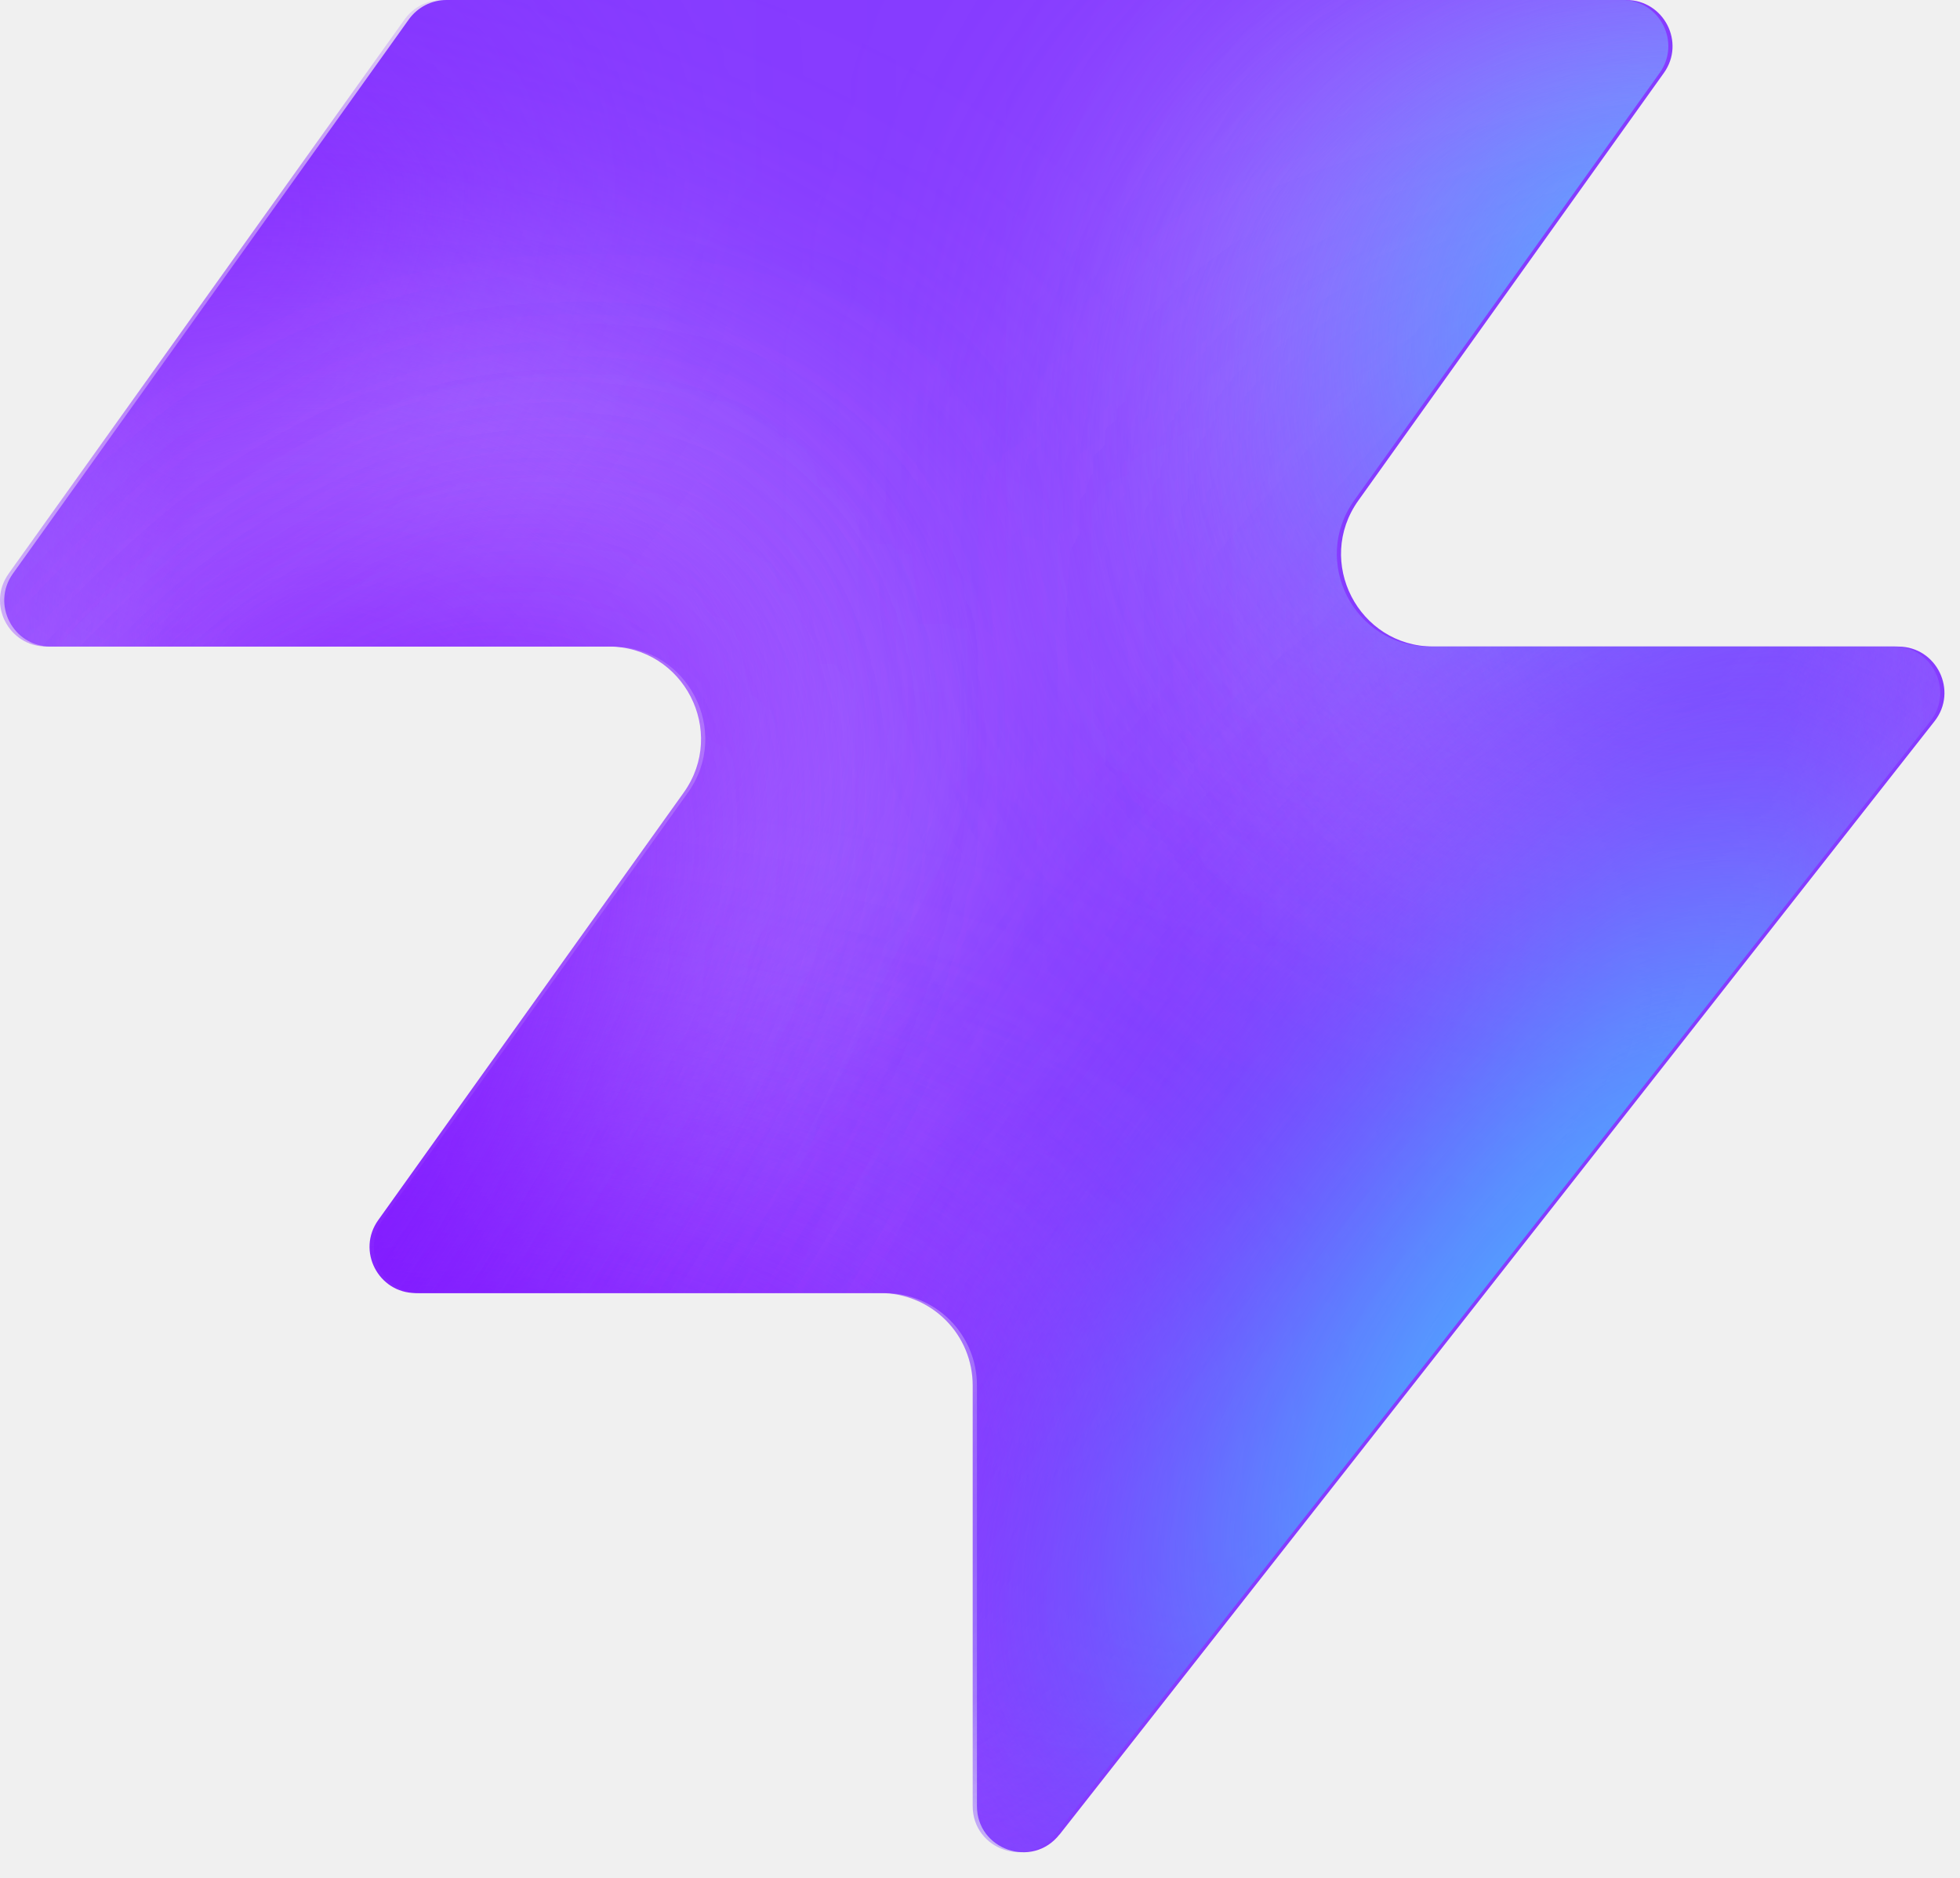
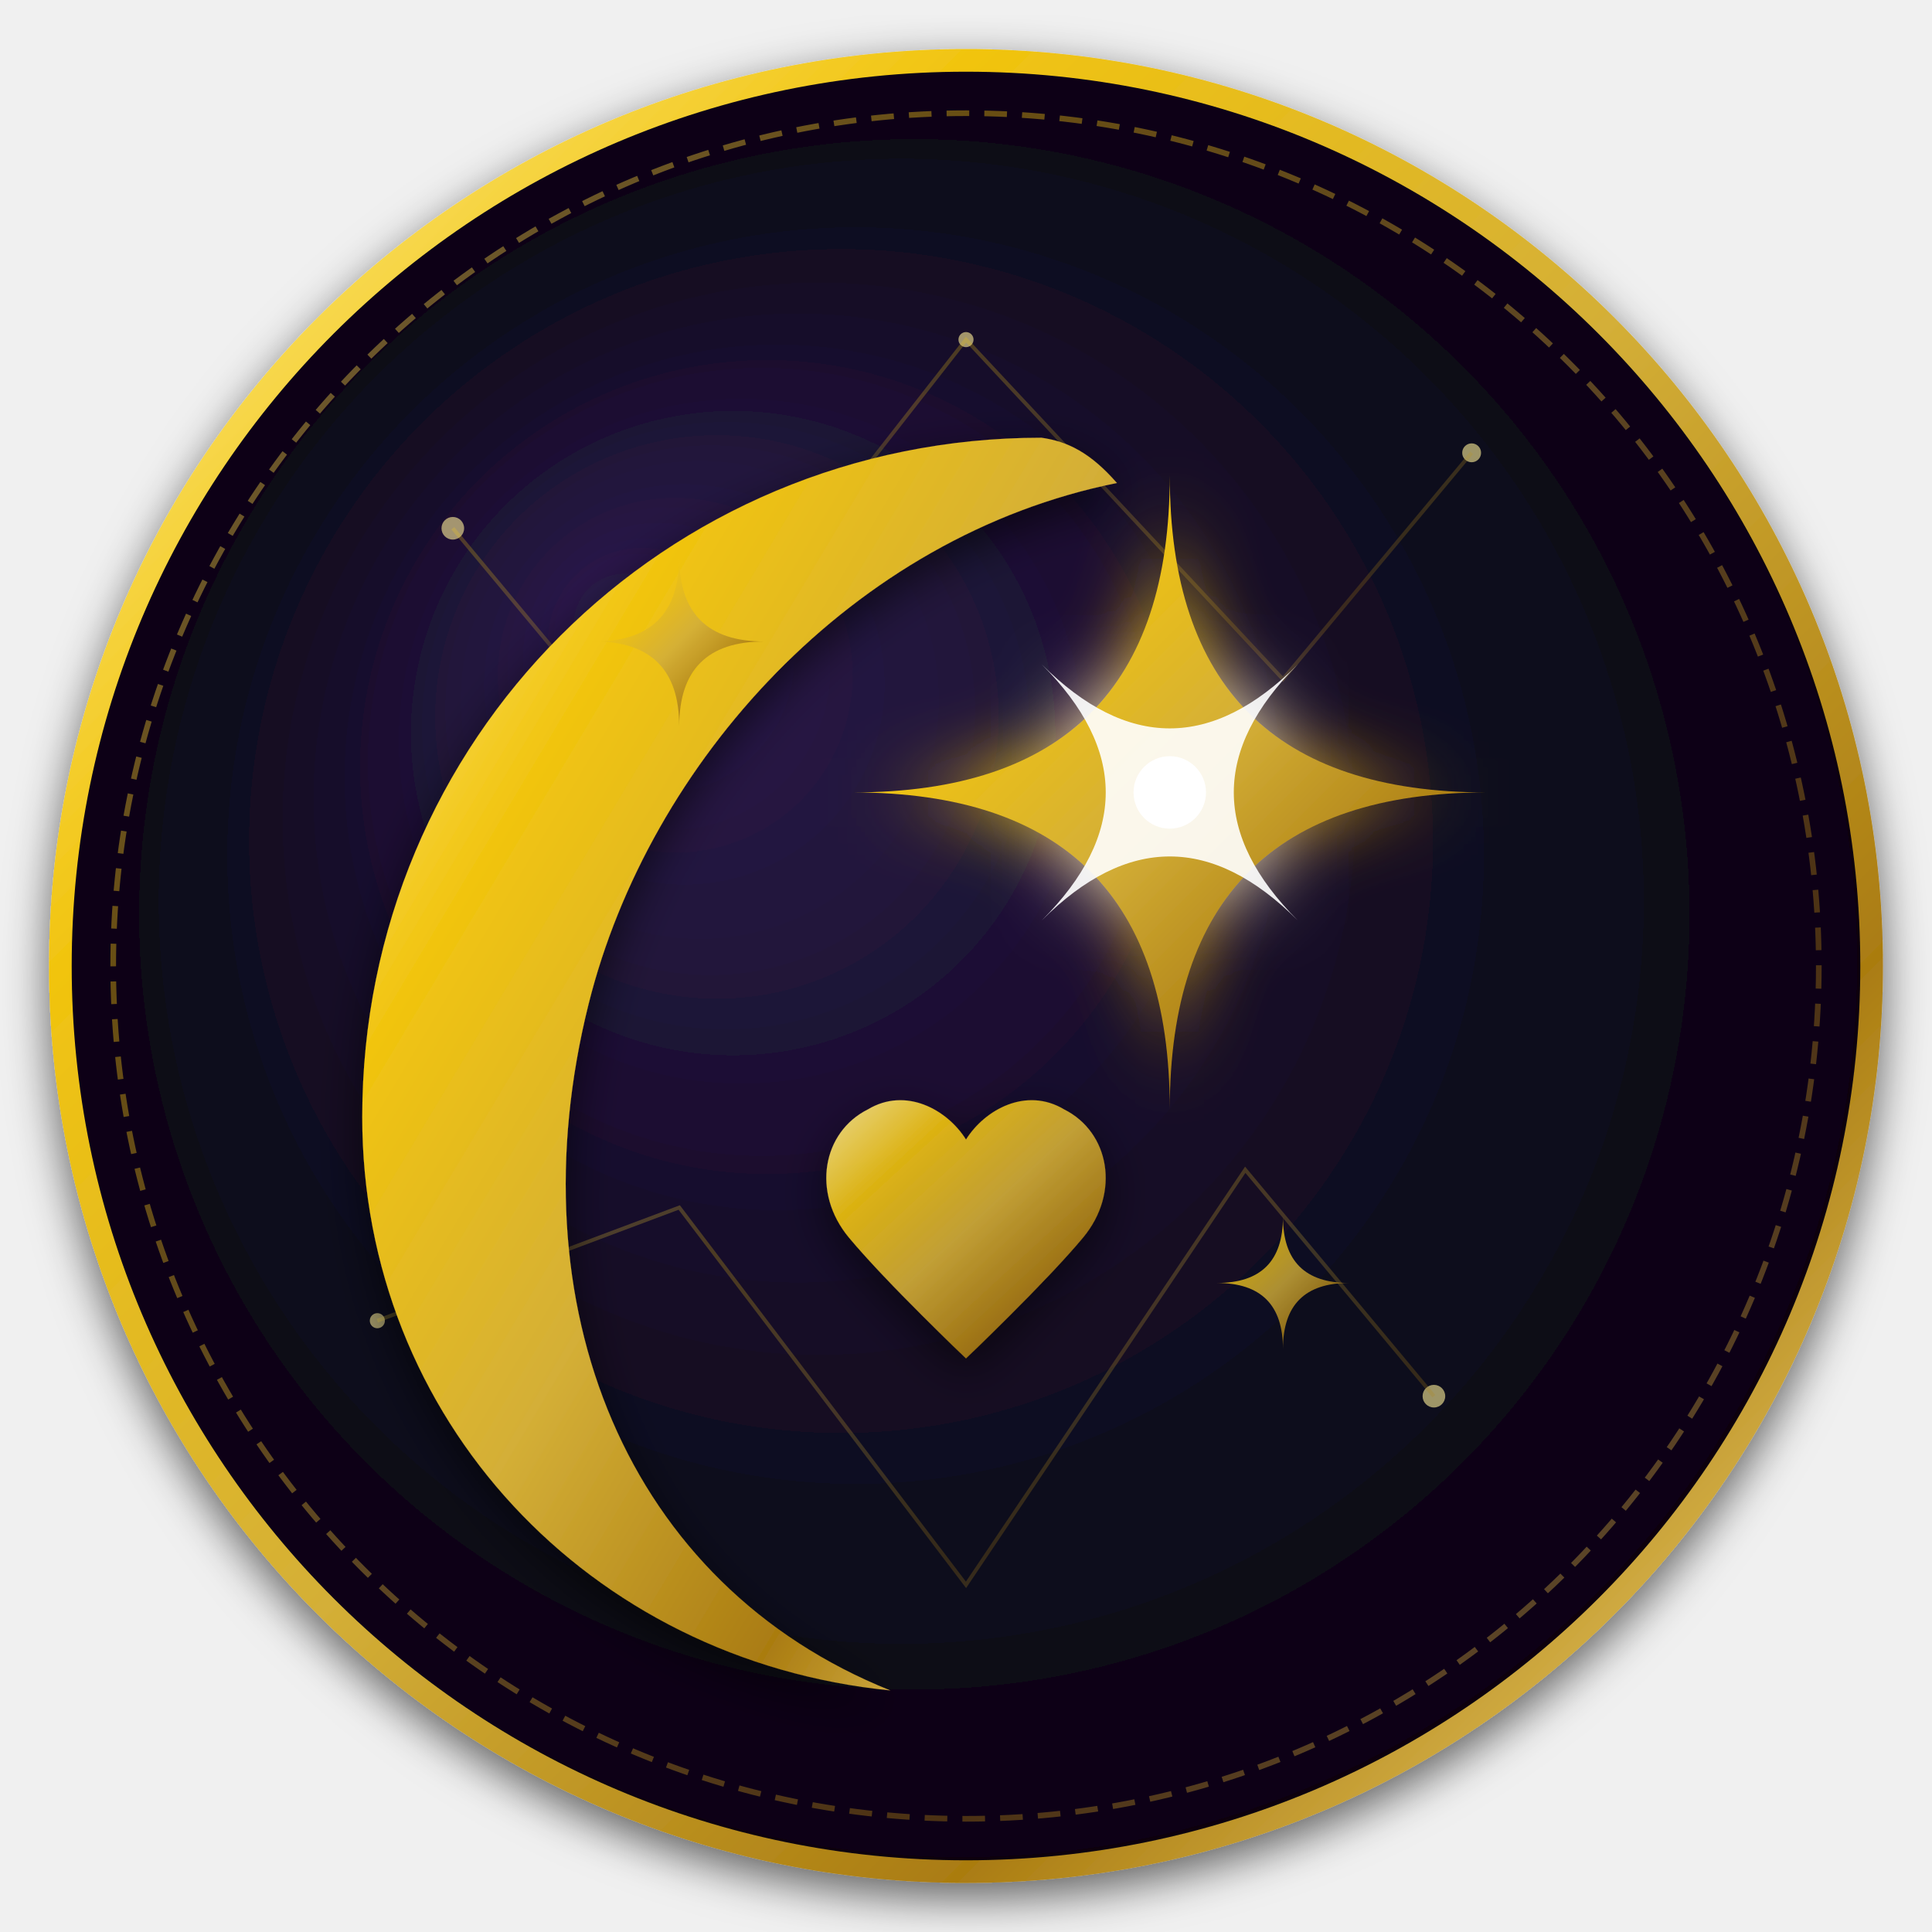
- <svg xmlns="http://www.w3.org/2000/svg" width="48" height="46" fill="none" viewBox="0 0 48 46">
-   <path fill="#863bff" d="M25.946 44.938c-.664.845-2.021.375-2.021-.698V33.937a2.26 2.26 0 0 0-2.262-2.262H10.287c-.92 0-1.456-1.04-.92-1.788l7.48-10.471c1.07-1.497 0-3.578-1.842-3.578H1.237c-.92 0-1.456-1.04-.92-1.788L10.013.474c.214-.297.556-.474.92-.474h28.894c.92 0 1.456 1.04.92 1.788l-7.48 10.471c-1.07 1.498 0 3.579 1.842 3.579h11.377c.943 0 1.473 1.088.89 1.83L25.947 44.94z" style="fill:#863bff;fill:color(display-p3 .525 .23 1);fill-opacity:1" />
-   <mask id="a" width="48" height="46" x="0" y="0" maskUnits="userSpaceOnUse" style="mask-type:alpha">
-     <path fill="#000" d="M25.842 44.938c-.664.844-2.021.375-2.021-.698V33.937a2.26 2.26 0 0 0-2.262-2.262H10.183c-.92 0-1.456-1.04-.92-1.788l7.48-10.471c1.07-1.498 0-3.579-1.842-3.579H1.133c-.92 0-1.456-1.04-.92-1.787L9.91.473c.214-.297.556-.474.92-.474h28.894c.92 0 1.456 1.04.92 1.788l-7.48 10.471c-1.07 1.498 0 3.578 1.842 3.578h11.377c.943 0 1.473 1.088.89 1.832L25.843 44.94z" style="fill:#000;fill-opacity:1" />
-   </mask>
-   <g mask="url(#a)">
-     <g filter="url(#b)">
-       <ellipse cx="5.508" cy="14.704" fill="#ede6ff" rx="5.508" ry="14.704" style="fill:#ede6ff;fill:color(display-p3 .927 .903 1);fill-opacity:1" transform="matrix(.00324 1 1 -.00324 -4.47 31.516)" />
-     </g>
-     <g filter="url(#c)">
-       <ellipse cx="10.399" cy="29.851" fill="#ede6ff" rx="10.399" ry="29.851" style="fill:#ede6ff;fill:color(display-p3 .927 .903 1);fill-opacity:1" transform="matrix(.00324 1 1 -.00324 -39.328 7.883)" />
-     </g>
-     <g filter="url(#d)">
-       <ellipse cx="5.508" cy="30.487" fill="#7e14ff" rx="5.508" ry="30.487" style="fill:#7e14ff;fill:color(display-p3 .492 .077 1);fill-opacity:1" transform="rotate(89.814 -25.913 -14.639)scale(1 -1)" />
-     </g>
-     <g filter="url(#e)">
-       <ellipse cx="5.508" cy="30.599" fill="#7e14ff" rx="5.508" ry="30.599" style="fill:#7e14ff;fill:color(display-p3 .492 .077 1);fill-opacity:1" transform="rotate(89.814 -32.644 -3.334)scale(1 -1)" />
-     </g>
-     <g filter="url(#f)">
-       <ellipse cx="5.508" cy="30.599" fill="#7e14ff" rx="5.508" ry="30.599" style="fill:#7e14ff;fill:color(display-p3 .492 .077 1);fill-opacity:1" transform="matrix(.00324 1 1 -.00324 -34.34 30.47)" />
-     </g>
-     <g filter="url(#g)">
-       <ellipse cx="14.072" cy="22.078" fill="#ede6ff" rx="14.072" ry="22.078" style="fill:#ede6ff;fill:color(display-p3 .927 .903 1);fill-opacity:1" transform="rotate(93.35 24.506 48.493)scale(-1 1)" />
-     </g>
-     <g filter="url(#h)">
-       <ellipse cx="3.47" cy="21.501" fill="#7e14ff" rx="3.47" ry="21.501" style="fill:#7e14ff;fill:color(display-p3 .492 .077 1);fill-opacity:1" transform="rotate(89.009 28.708 47.59)scale(-1 1)" />
-     </g>
-     <g filter="url(#i)">
-       <ellipse cx="3.47" cy="21.501" fill="#7e14ff" rx="3.47" ry="21.501" style="fill:#7e14ff;fill:color(display-p3 .492 .077 1);fill-opacity:1" transform="rotate(89.009 28.708 47.59)scale(-1 1)" />
-     </g>
-     <g filter="url(#j)">
-       <ellipse cx=".387" cy="8.972" fill="#7e14ff" rx="4.407" ry="29.108" style="fill:#7e14ff;fill:color(display-p3 .492 .077 1);fill-opacity:1" transform="rotate(39.51 .387 8.972)" />
-     </g>
-     <g filter="url(#k)">
-       <ellipse cx="47.523" cy="-6.092" fill="#7e14ff" rx="4.407" ry="29.108" style="fill:#7e14ff;fill:color(display-p3 .492 .077 1);fill-opacity:1" transform="rotate(37.892 47.523 -6.092)" />
-     </g>
-     <g filter="url(#l)">
-       <ellipse cx="41.412" cy="6.333" fill="#47bfff" rx="5.971" ry="9.665" style="fill:#47bfff;fill:color(display-p3 .28 .748 1);fill-opacity:1" transform="rotate(37.892 41.412 6.333)" />
-     </g>
-     <g filter="url(#m)">
-       <ellipse cx="-1.879" cy="38.332" fill="#7e14ff" rx="4.407" ry="29.108" style="fill:#7e14ff;fill:color(display-p3 .492 .077 1);fill-opacity:1" transform="rotate(37.892 -1.88 38.332)" />
-     </g>
-     <g filter="url(#n)">
-       <ellipse cx="-1.879" cy="38.332" fill="#7e14ff" rx="4.407" ry="29.108" style="fill:#7e14ff;fill:color(display-p3 .492 .077 1);fill-opacity:1" transform="rotate(37.892 -1.88 38.332)" />
-     </g>
-     <g filter="url(#o)">
-       <ellipse cx="35.651" cy="29.907" fill="#7e14ff" rx="4.407" ry="29.108" style="fill:#7e14ff;fill:color(display-p3 .492 .077 1);fill-opacity:1" transform="rotate(37.892 35.651 29.907)" />
-     </g>
-     <g filter="url(#p)">
-       <ellipse cx="38.418" cy="32.4" fill="#47bfff" rx="5.971" ry="15.297" style="fill:#47bfff;fill:color(display-p3 .28 .748 1);fill-opacity:1" transform="rotate(37.892 38.418 32.4)" />
-     </g>
-   </g>
+ <svg xmlns="http://www.w3.org/2000/svg" viewBox="0 0 512 512" width="100%" height="100%">
  <defs>
-     <filter id="b" width="60.045" height="41.654" x="-19.77" y="16.149" color-interpolation-filters="sRGB" filterUnits="userSpaceOnUse">
-       <feFlood flood-opacity="0" result="BackgroundImageFix" />
-       <feBlend in="SourceGraphic" in2="BackgroundImageFix" result="shape" />
-       <feGaussianBlur result="effect1_foregroundBlur_2002_17158" stdDeviation="7.659" />
+     <radialGradient id="bgGrad" cx="50%" cy="50%" r="50%" fx="30%" fy="30%">
+       <stop offset="0%" stop-color="#2D1B4E" />
+       <stop offset="60%" stop-color="#130B24" />
+       <stop offset="100%" stop-color="#080411" />
+     </radialGradient>
+     <linearGradient id="goldGrad" x1="0%" y1="0%" x2="100%" y2="100%">
+       <stop offset="0%" stop-color="#FFF099" />
+       <stop offset="25%" stop-color="#F1C40F" />
+       <stop offset="50%" stop-color="#D4AF37" />
+       <stop offset="75%" stop-color="#AA7C11" />
+       <stop offset="100%" stop-color="#FFE57F" />
+     </linearGradient>
+     <filter id="glow" x="-30%" y="-30%" width="160%" height="160%">
+       <feGaussianBlur stdDeviation="8" result="blur" />
+       <feComposite in="SourceGraphic" in2="blur" operator="over" />
    </filter>
-     <filter id="c" width="90.34" height="51.437" x="-54.613" y="-7.533" color-interpolation-filters="sRGB" filterUnits="userSpaceOnUse">
-       <feFlood flood-opacity="0" result="BackgroundImageFix" />
-       <feBlend in="SourceGraphic" in2="BackgroundImageFix" result="shape" />
-       <feGaussianBlur result="effect1_foregroundBlur_2002_17158" stdDeviation="7.659" />
-     </filter>
-     <filter id="d" width="79.355" height="29.4" x="-49.64" y="2.03" color-interpolation-filters="sRGB" filterUnits="userSpaceOnUse">
-       <feFlood flood-opacity="0" result="BackgroundImageFix" />
-       <feBlend in="SourceGraphic" in2="BackgroundImageFix" result="shape" />
-       <feGaussianBlur result="effect1_foregroundBlur_2002_17158" stdDeviation="4.596" />
-     </filter>
-     <filter id="e" width="79.579" height="29.4" x="-45.045" y="20.029" color-interpolation-filters="sRGB" filterUnits="userSpaceOnUse">
-       <feFlood flood-opacity="0" result="BackgroundImageFix" />
-       <feBlend in="SourceGraphic" in2="BackgroundImageFix" result="shape" />
-       <feGaussianBlur result="effect1_foregroundBlur_2002_17158" stdDeviation="4.596" />
-     </filter>
-     <filter id="f" width="79.579" height="29.4" x="-43.513" y="21.178" color-interpolation-filters="sRGB" filterUnits="userSpaceOnUse">
-       <feFlood flood-opacity="0" result="BackgroundImageFix" />
-       <feBlend in="SourceGraphic" in2="BackgroundImageFix" result="shape" />
-       <feGaussianBlur result="effect1_foregroundBlur_2002_17158" stdDeviation="4.596" />
-     </filter>
-     <filter id="g" width="74.749" height="58.852" x="15.756" y="-17.901" color-interpolation-filters="sRGB" filterUnits="userSpaceOnUse">
-       <feFlood flood-opacity="0" result="BackgroundImageFix" />
-       <feBlend in="SourceGraphic" in2="BackgroundImageFix" result="shape" />
-       <feGaussianBlur result="effect1_foregroundBlur_2002_17158" stdDeviation="7.659" />
-     </filter>
-     <filter id="h" width="61.377" height="25.362" x="23.548" y="2.284" color-interpolation-filters="sRGB" filterUnits="userSpaceOnUse">
-       <feFlood flood-opacity="0" result="BackgroundImageFix" />
-       <feBlend in="SourceGraphic" in2="BackgroundImageFix" result="shape" />
-       <feGaussianBlur result="effect1_foregroundBlur_2002_17158" stdDeviation="4.596" />
-     </filter>
-     <filter id="i" width="61.377" height="25.362" x="23.548" y="2.284" color-interpolation-filters="sRGB" filterUnits="userSpaceOnUse">
-       <feFlood flood-opacity="0" result="BackgroundImageFix" />
-       <feBlend in="SourceGraphic" in2="BackgroundImageFix" result="shape" />
-       <feGaussianBlur result="effect1_foregroundBlur_2002_17158" stdDeviation="4.596" />
-     </filter>
-     <filter id="j" width="56.045" height="63.649" x="-27.636" y="-22.853" color-interpolation-filters="sRGB" filterUnits="userSpaceOnUse">
-       <feFlood flood-opacity="0" result="BackgroundImageFix" />
-       <feBlend in="SourceGraphic" in2="BackgroundImageFix" result="shape" />
-       <feGaussianBlur result="effect1_foregroundBlur_2002_17158" stdDeviation="4.596" />
-     </filter>
-     <filter id="k" width="54.814" height="64.646" x="20.116" y="-38.415" color-interpolation-filters="sRGB" filterUnits="userSpaceOnUse">
-       <feFlood flood-opacity="0" result="BackgroundImageFix" />
-       <feBlend in="SourceGraphic" in2="BackgroundImageFix" result="shape" />
-       <feGaussianBlur result="effect1_foregroundBlur_2002_17158" stdDeviation="4.596" />
-     </filter>
-     <filter id="l" width="33.541" height="35.313" x="24.641" y="-11.323" color-interpolation-filters="sRGB" filterUnits="userSpaceOnUse">
-       <feFlood flood-opacity="0" result="BackgroundImageFix" />
-       <feBlend in="SourceGraphic" in2="BackgroundImageFix" result="shape" />
-       <feGaussianBlur result="effect1_foregroundBlur_2002_17158" stdDeviation="4.596" />
-     </filter>
-     <filter id="m" width="54.814" height="64.646" x="-29.286" y="6.009" color-interpolation-filters="sRGB" filterUnits="userSpaceOnUse">
-       <feFlood flood-opacity="0" result="BackgroundImageFix" />
-       <feBlend in="SourceGraphic" in2="BackgroundImageFix" result="shape" />
-       <feGaussianBlur result="effect1_foregroundBlur_2002_17158" stdDeviation="4.596" />
-     </filter>
-     <filter id="n" width="54.814" height="64.646" x="-29.286" y="6.009" color-interpolation-filters="sRGB" filterUnits="userSpaceOnUse">
-       <feFlood flood-opacity="0" result="BackgroundImageFix" />
-       <feBlend in="SourceGraphic" in2="BackgroundImageFix" result="shape" />
-       <feGaussianBlur result="effect1_foregroundBlur_2002_17158" stdDeviation="4.596" />
-     </filter>
-     <filter id="o" width="54.814" height="64.646" x="8.244" y="-2.416" color-interpolation-filters="sRGB" filterUnits="userSpaceOnUse">
-       <feFlood flood-opacity="0" result="BackgroundImageFix" />
-       <feBlend in="SourceGraphic" in2="BackgroundImageFix" result="shape" />
-       <feGaussianBlur result="effect1_foregroundBlur_2002_17158" stdDeviation="4.596" />
-     </filter>
-     <filter id="p" width="39.409" height="43.623" x="18.713" y="10.588" color-interpolation-filters="sRGB" filterUnits="userSpaceOnUse">
-       <feFlood flood-opacity="0" result="BackgroundImageFix" />
-       <feBlend in="SourceGraphic" in2="BackgroundImageFix" result="shape" />
-       <feGaussianBlur result="effect1_foregroundBlur_2002_17158" stdDeviation="4.596" />
+     <filter id="shadow" x="-20%" y="-20%" width="140%" height="140%">
+       <feDropShadow dx="0" dy="4" stdDeviation="6" flood-color="#000000" flood-opacity="0.6" />
    </filter>
  </defs>
+   <circle cx="256" cy="256" r="240" fill="url(#bgGrad)" stroke="url(#goldGrad)" stroke-width="6" filter="url(#shadow)" />
+   <circle cx="256" cy="256" r="226" fill="none" stroke="url(#goldGrad)" stroke-width="1.5" stroke-dasharray="6 4" opacity="0.4" />
+   <g opacity="0.6" fill="#FFF099">
+     <circle cx="120" cy="140" r="3" />
+     <circle cx="390" cy="120" r="2.5" />
+     <circle cx="100" cy="350" r="2" />
+     <circle cx="380" cy="370" r="3" />
+     <circle cx="256" cy="90" r="2" />
+   </g>
+   <path d="M 120 140 L 170 200 L 256 90 L 340 180 L 390 120" stroke="url(#goldGrad)" stroke-width="1" opacity="0.25" fill="none" />
+   <path d="M 100 350 L 180 320 L 256 420 L 330 310 L 380 370" stroke="url(#goldGrad)" stroke-width="1" opacity="0.25" fill="none" />
+   <path d="M 276 116             C 176 116, 96 196, 96 296             C 96 376, 156 440, 236 448             C 166 420, 136 346, 156 266             C 172 202, 226 142, 296 128             C 289 120, 283 117, 276 116 Z" fill="url(#goldGrad)" filter="url(#shadow)" />
+   <g transform="translate(310, 210) scale(1.2)" filter="url(#glow)">
+     <path d="M 0 -70 Q 0 0 -70 0 Q 0 0 0 70 Q 0 0 70 0 Q 0 0 0 -70 Z" fill="url(#goldGrad)" />
+     <path d="M 0 -40 Q 0 0 -40 0 Q 0 0 0 40 Q 0 0 40 0 Q 0 0 0 -40 Z" fill="#FFFFFF" transform="rotate(45)" opacity="0.9" />
+     <circle cx="0" cy="0" r="8" fill="#FFFFFF" />
+   </g>
+   <g transform="translate(180, 170) scale(0.45)">
+     <path d="M 0 -50 Q 0 0 -50 0 Q 0 0 0 50 Q 0 0 50 0 Q 0 0 0 -50 Z" fill="url(#goldGrad)" opacity="0.95" />
+   </g>
+   <g transform="translate(340, 340) scale(0.35)">
+     <path d="M 0 -50 Q 0 0 -50 0 Q 0 0 0 50 Q 0 0 50 0 Q 0 0 0 -50 Z" fill="url(#goldGrad)" opacity="0.8" />
+   </g>
+   <path d="M 256 360             C 256 360, 235 340, 225 328             C 215 316, 218 300, 230 294             C 240 288, 251 294, 256 302             C 261 294, 272 288, 282 294             C 294 300, 297 316, 287 328             C 277 340, 256 360, 256 360 Z" fill="url(#goldGrad)" opacity="0.9" filter="url(#shadow)" />
</svg>
